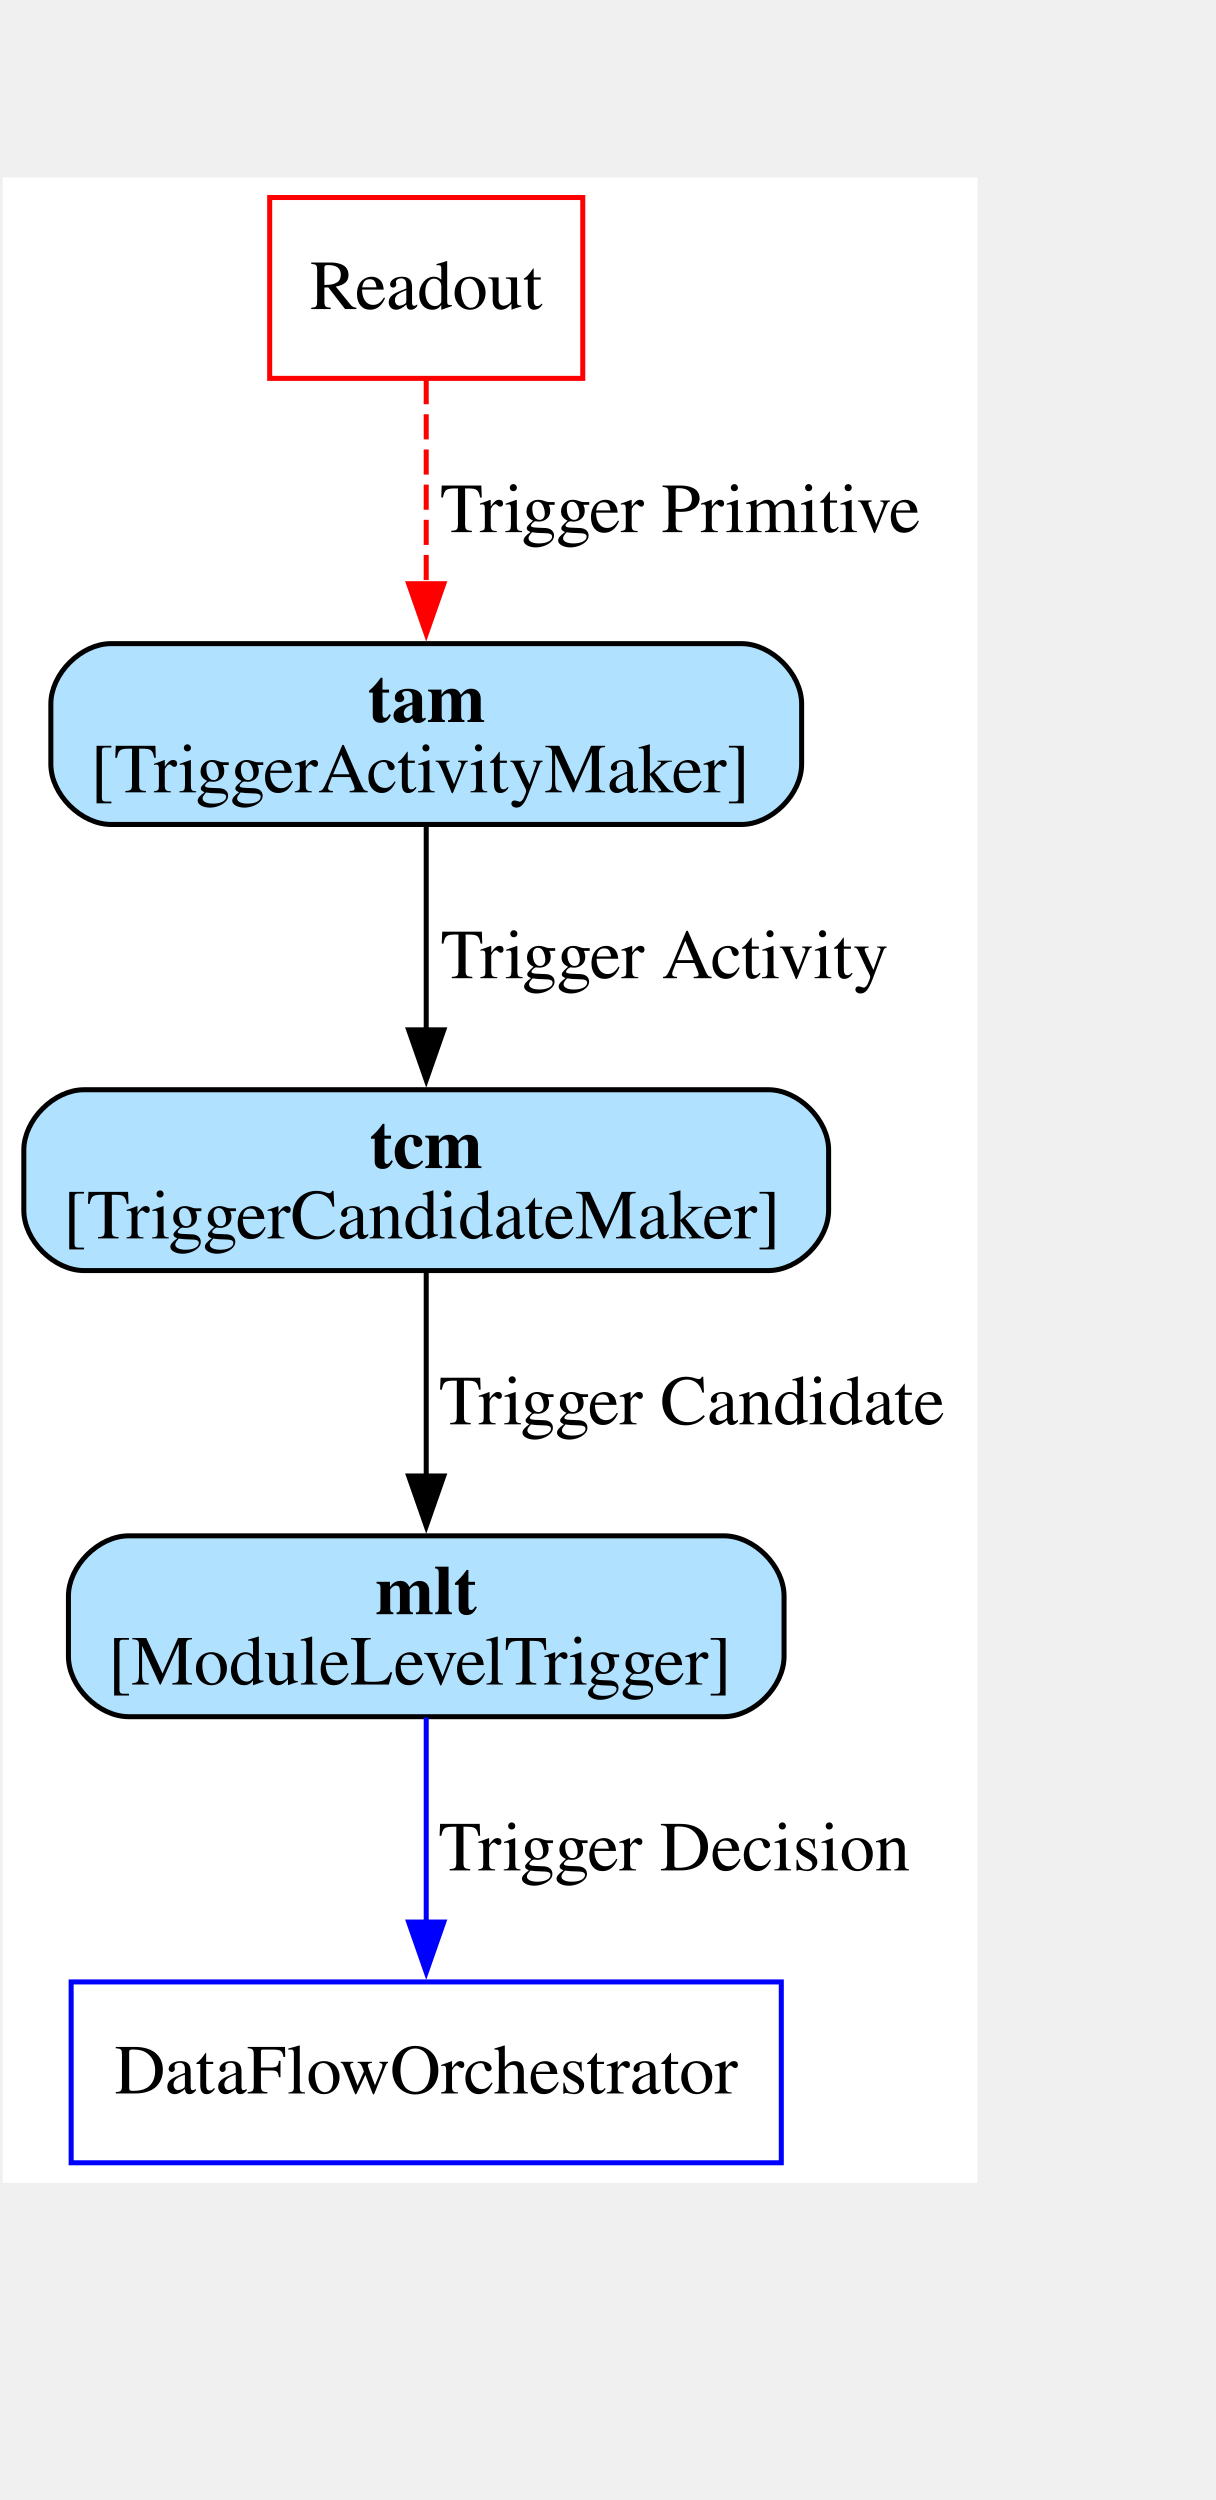
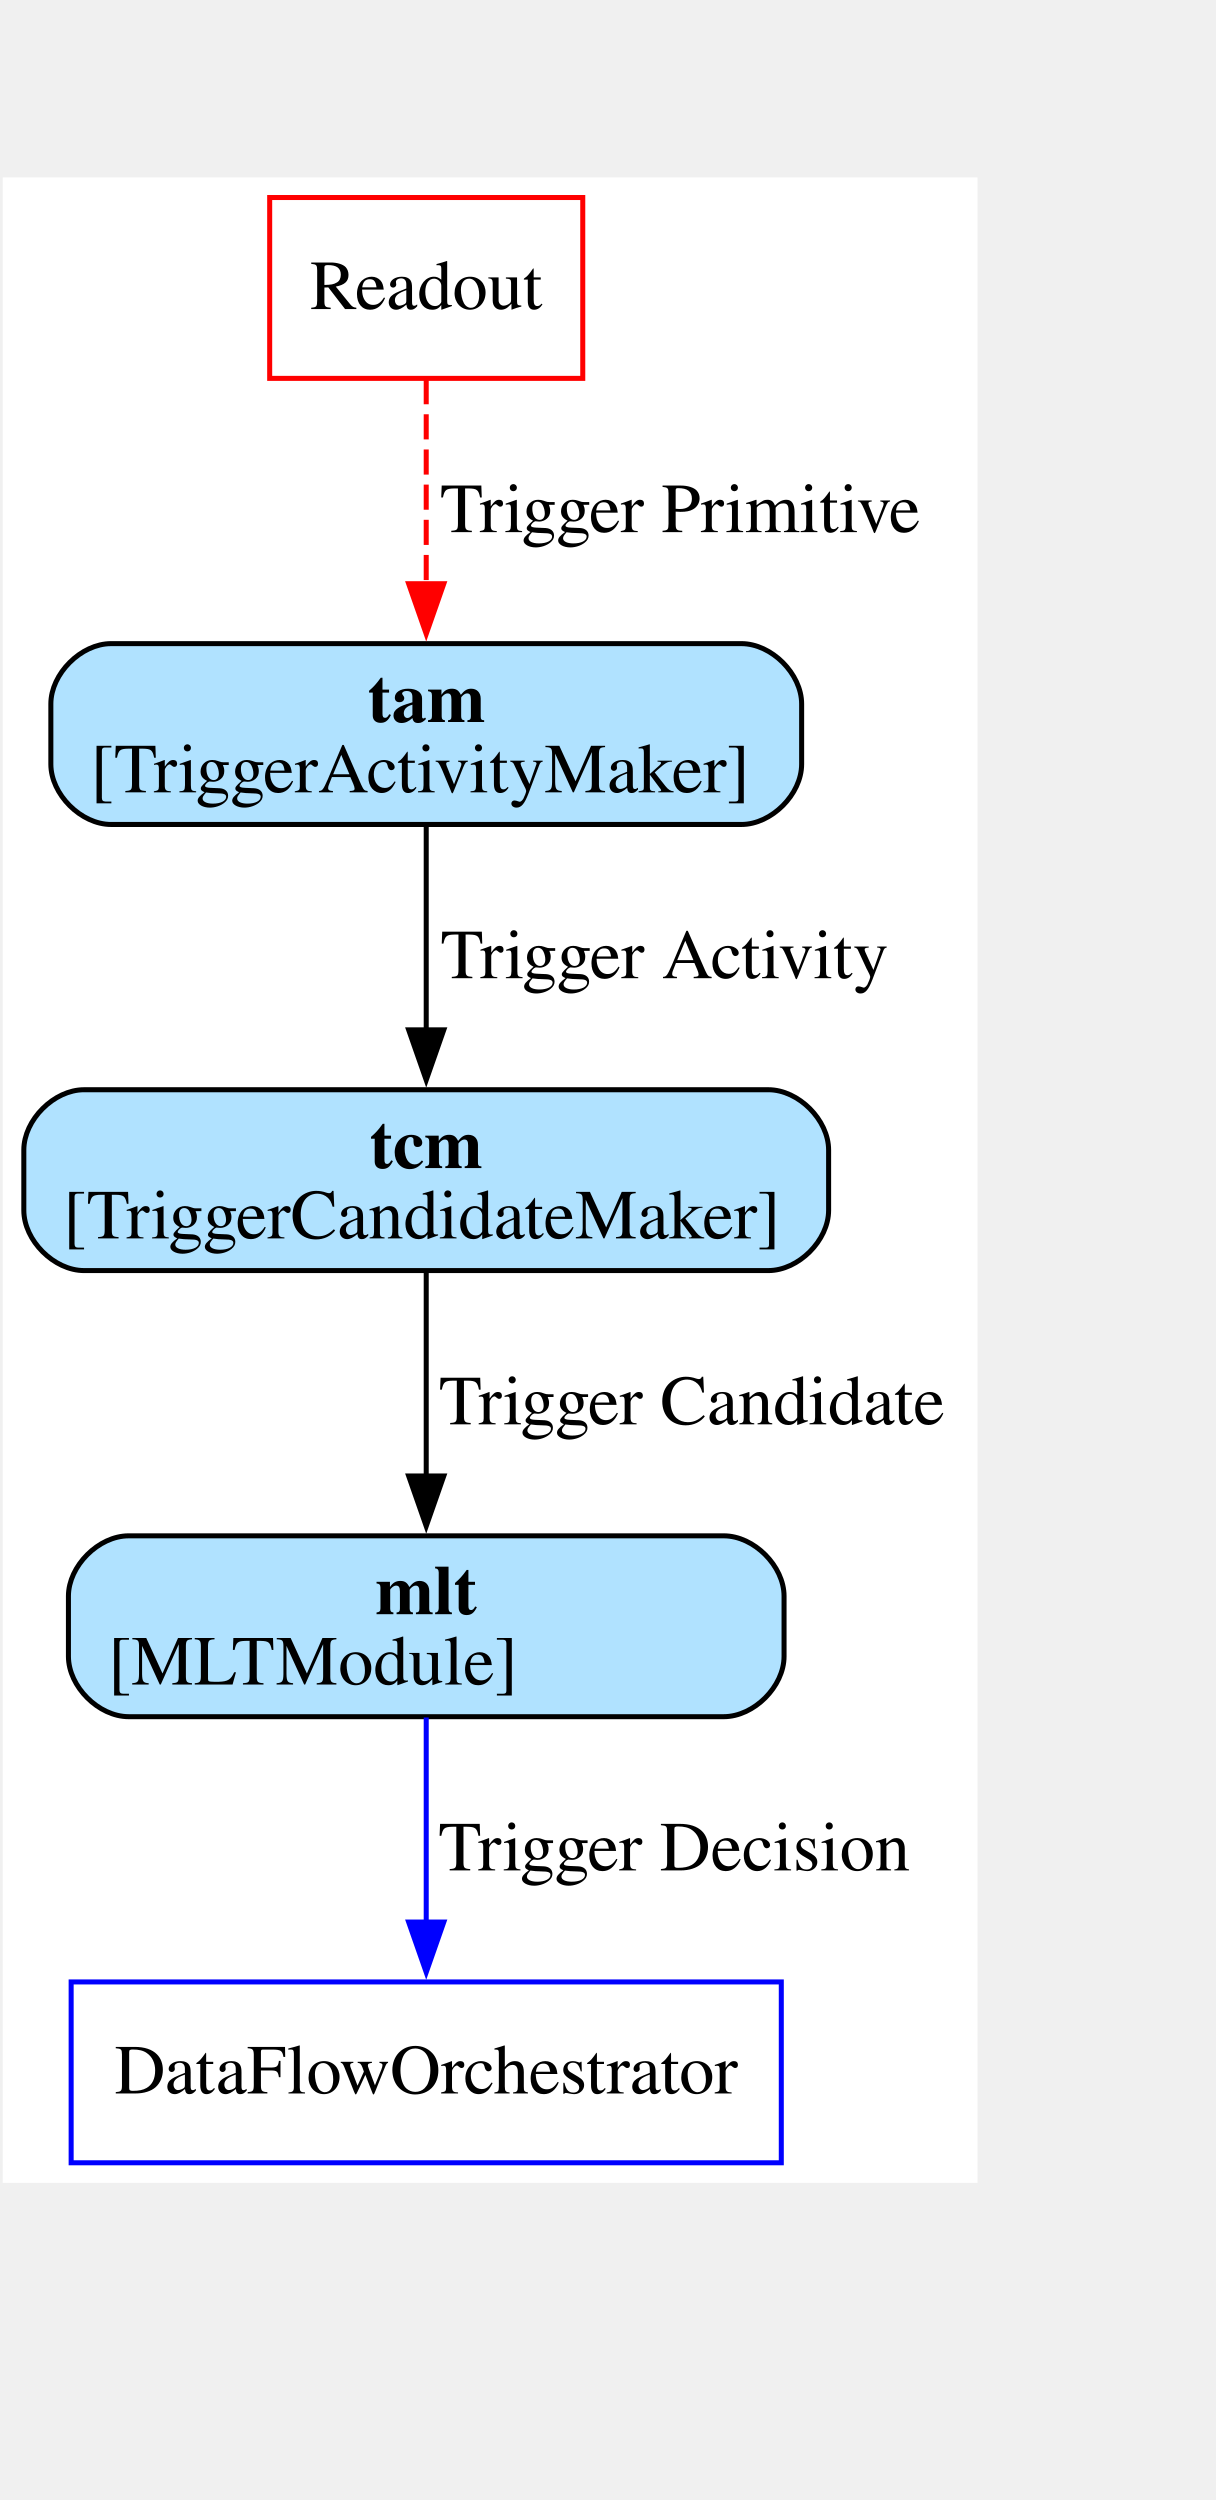
<svg xmlns="http://www.w3.org/2000/svg" width="194pt" height="399pt" viewBox="0.00 0.00 194.04 399.2">
  <g id="graph0" class="graph" transform="translate(3.614732,345.3535) scale(0.8021812)" data-name="TriggerApp">
    <polygon fill="white" stroke="none" points="-4,4 -4,-395.2 190.04,-395.2 190.04,4 -4,4" />
    <g id="node1" class="node" pointer-events="visible" data-name="Readout">
      <polygon fill="none" stroke="red" points="111.46,-391.2 49.14,-391.2 49.14,-355.2 111.46,-355.2 111.46,-391.2" />
      <text text-anchor="middle" x="80.3" y="-369" font-family="Times,serif" font-size="14.00">Readout</text>
    </g>
    <g id="node2" class="node" pointer-events="visible" data-name="TriggerActivityMaker">
      <path fill="#b0e2ff" stroke="black" d="M143.03,-302.4C143.03,-302.4 17.58,-302.4 17.58,-302.4 11.58,-302.4 5.58,-296.4 5.58,-290.4 5.58,-290.4 5.58,-278.4 5.58,-278.4 5.58,-272.4 11.58,-266.4 17.58,-266.4 17.58,-266.4 143.03,-266.4 143.03,-266.4 149.03,-266.4 155.03,-272.4 155.03,-278.4 155.03,-278.4 155.03,-290.4 155.03,-290.4 155.03,-296.4 149.03,-302.4 143.03,-302.4" />
      <text text-anchor="start" x="68.64" y="-286.8" font-family="Times,serif" font-weight="bold" font-size="14.00">tam</text>
      <text text-anchor="start" x="13.44" y="-272.8" font-family="Times,serif" font-size="14.00">[TriggerActivityMaker]</text>
    </g>
    <g id="node3" class="node" pointer-events="visible" data-name="TriggerCandidateMaker">
      <path fill="#b0e2ff" stroke="black" d="M148.4,-213.6C148.4,-213.6 12.2,-213.6 12.2,-213.6 6.2,-213.6 0.2,-207.6 0.2,-201.6 0.2,-201.6 0.2,-189.6 0.2,-189.6 0.2,-183.6 6.2,-177.6 12.2,-177.6 12.2,-177.6 148.4,-177.6 148.4,-177.6 154.4,-177.6 160.4,-183.6 160.4,-189.6 160.4,-189.6 160.4,-201.6 160.4,-201.6 160.4,-207.6 154.4,-213.6 148.4,-213.6" />
      <text text-anchor="start" x="69.03" y="-198" font-family="Times,serif" font-weight="bold" font-size="14.00">tcm</text>
      <text text-anchor="start" x="8" y="-184" font-family="Times,serif" font-size="14.00">[TriggerCandidateMaker]</text>
    </g>
    <g id="edge1" class="edge" data-name="Readout-&gt;TriggerActivityMaker" data-comment="TriggerCandidateMaker">
      <path fill="none" stroke="rgb(255, 0, 0)" d="M80.3,-355.05C80.3,-343.36 80.3,-327.59 80.3,-314.02" stroke-dasharray="5,2" />
      <polygon fill="red" stroke="red" points="83.8,-314.32 80.3,-304.32 76.8,-314.32 83.8,-314.32" />
      <text text-anchor="middle" x="130.85" y="-324.6" font-family="Times,serif" font-size="14.00"> Trigger Primitive</text>
    </g>
-     <g id="node4" class="node" pointer-events="visible" data-name="ModuleLevelTrigger">
+     <g id="node4" class="node" pointer-events="visible" data-name="MLTModule">
      <path fill="#b0e2ff" stroke="black" d="M139.53,-124.8C139.53,-124.8 21.08,-124.8 21.08,-124.8 15.08,-124.8 9.08,-118.8 9.08,-112.8 9.08,-112.8 9.08,-100.8 9.08,-100.8 9.08,-94.8 15.08,-88.8 21.08,-88.8 21.08,-88.8 139.53,-88.8 139.53,-88.8 145.53,-88.8 151.53,-94.8 151.53,-100.8 151.53,-100.8 151.53,-112.8 151.53,-112.8 151.53,-118.8 145.53,-124.8 139.53,-124.8" />
      <text text-anchor="start" x="70.19" y="-109.2" font-family="Times,serif" font-weight="bold" font-size="14.00">mlt</text>
-       <text text-anchor="start" x="16.94" y="-95.2" font-family="Times,serif" font-size="14.00">[ModuleLevelTrigger]</text>
+       <text text-anchor="start" x="16.94" y="-95.2" font-family="Times,serif" font-size="14.00">[MLTModule]</text>
    </g>
    <g id="node5" class="node" pointer-events="visible" data-name="DataFlowOrchestrator">
      <polygon fill="none" stroke="blue" points="150.98,-36 9.62,-36 9.62,0 150.98,0 150.98,-36" />
      <text text-anchor="middle" x="80.3" y="-13.8" font-family="Times,serif" font-size="14.00">DataFlowOrchestrator</text>
    </g>
    <g id="edge2" class="edge" data-name="TriggerActivityMaker-&gt;TriggerCandidateMaker" data-comment="DataFlowOrchestrator">
      <path fill="none" stroke="black" d="M80.3,-266.25C80.3,-254.56 80.3,-238.79 80.3,-225.22" />
      <polygon fill="black" stroke="black" points="83.8,-225.52 80.3,-215.52 76.8,-225.52 83.8,-225.52" />
      <text text-anchor="middle" x="127.73" y="-235.8" font-family="Times,serif" font-size="14.00"> Trigger Activity</text>
    </g>
-     <g id="edge3" class="edge" data-name="TriggerCandidateMaker-&gt;ModuleLevelTrigger" data-comment="td_to_dfo">
+     <g id="edge3" class="edge" data-name="TriggerCandidateMaker-&gt;MLTModule" data-comment="td_to_dfo">
      <path fill="none" stroke="black" d="M80.3,-177.45C80.3,-165.76 80.3,-149.99 80.3,-136.42" />
      <polygon fill="black" stroke="black" points="83.8,-136.72 80.3,-126.72 76.8,-136.72 83.8,-136.72" />
      <text text-anchor="middle" x="133.17" y="-147" font-family="Times,serif" font-size="14.00"> Trigger Candidate</text>
    </g>
-     <g id="edge4" class="edge" data-name="ModuleLevelTrigger-&gt;DataFlowOrchestrator" data-comment="td_to_dfo">
+     <g id="edge4" class="edge" data-name="MLTModule-&gt;DataFlowOrchestrator" data-comment="td_to_dfo">
      <path fill="none" stroke="rgb(0, 0, 255)" d="M80.3,-88.65C80.3,-76.96 80.3,-61.19 80.3,-47.62" />
      <polygon fill="blue" stroke="blue" points="83.8,-47.92 80.3,-37.92 76.8,-47.92 83.8,-47.92" />
      <text text-anchor="middle" x="129.67" y="-58.2" font-family="Times,serif" font-size="14.00"> Trigger Decision</text>
    </g>
  </g>
</svg>
